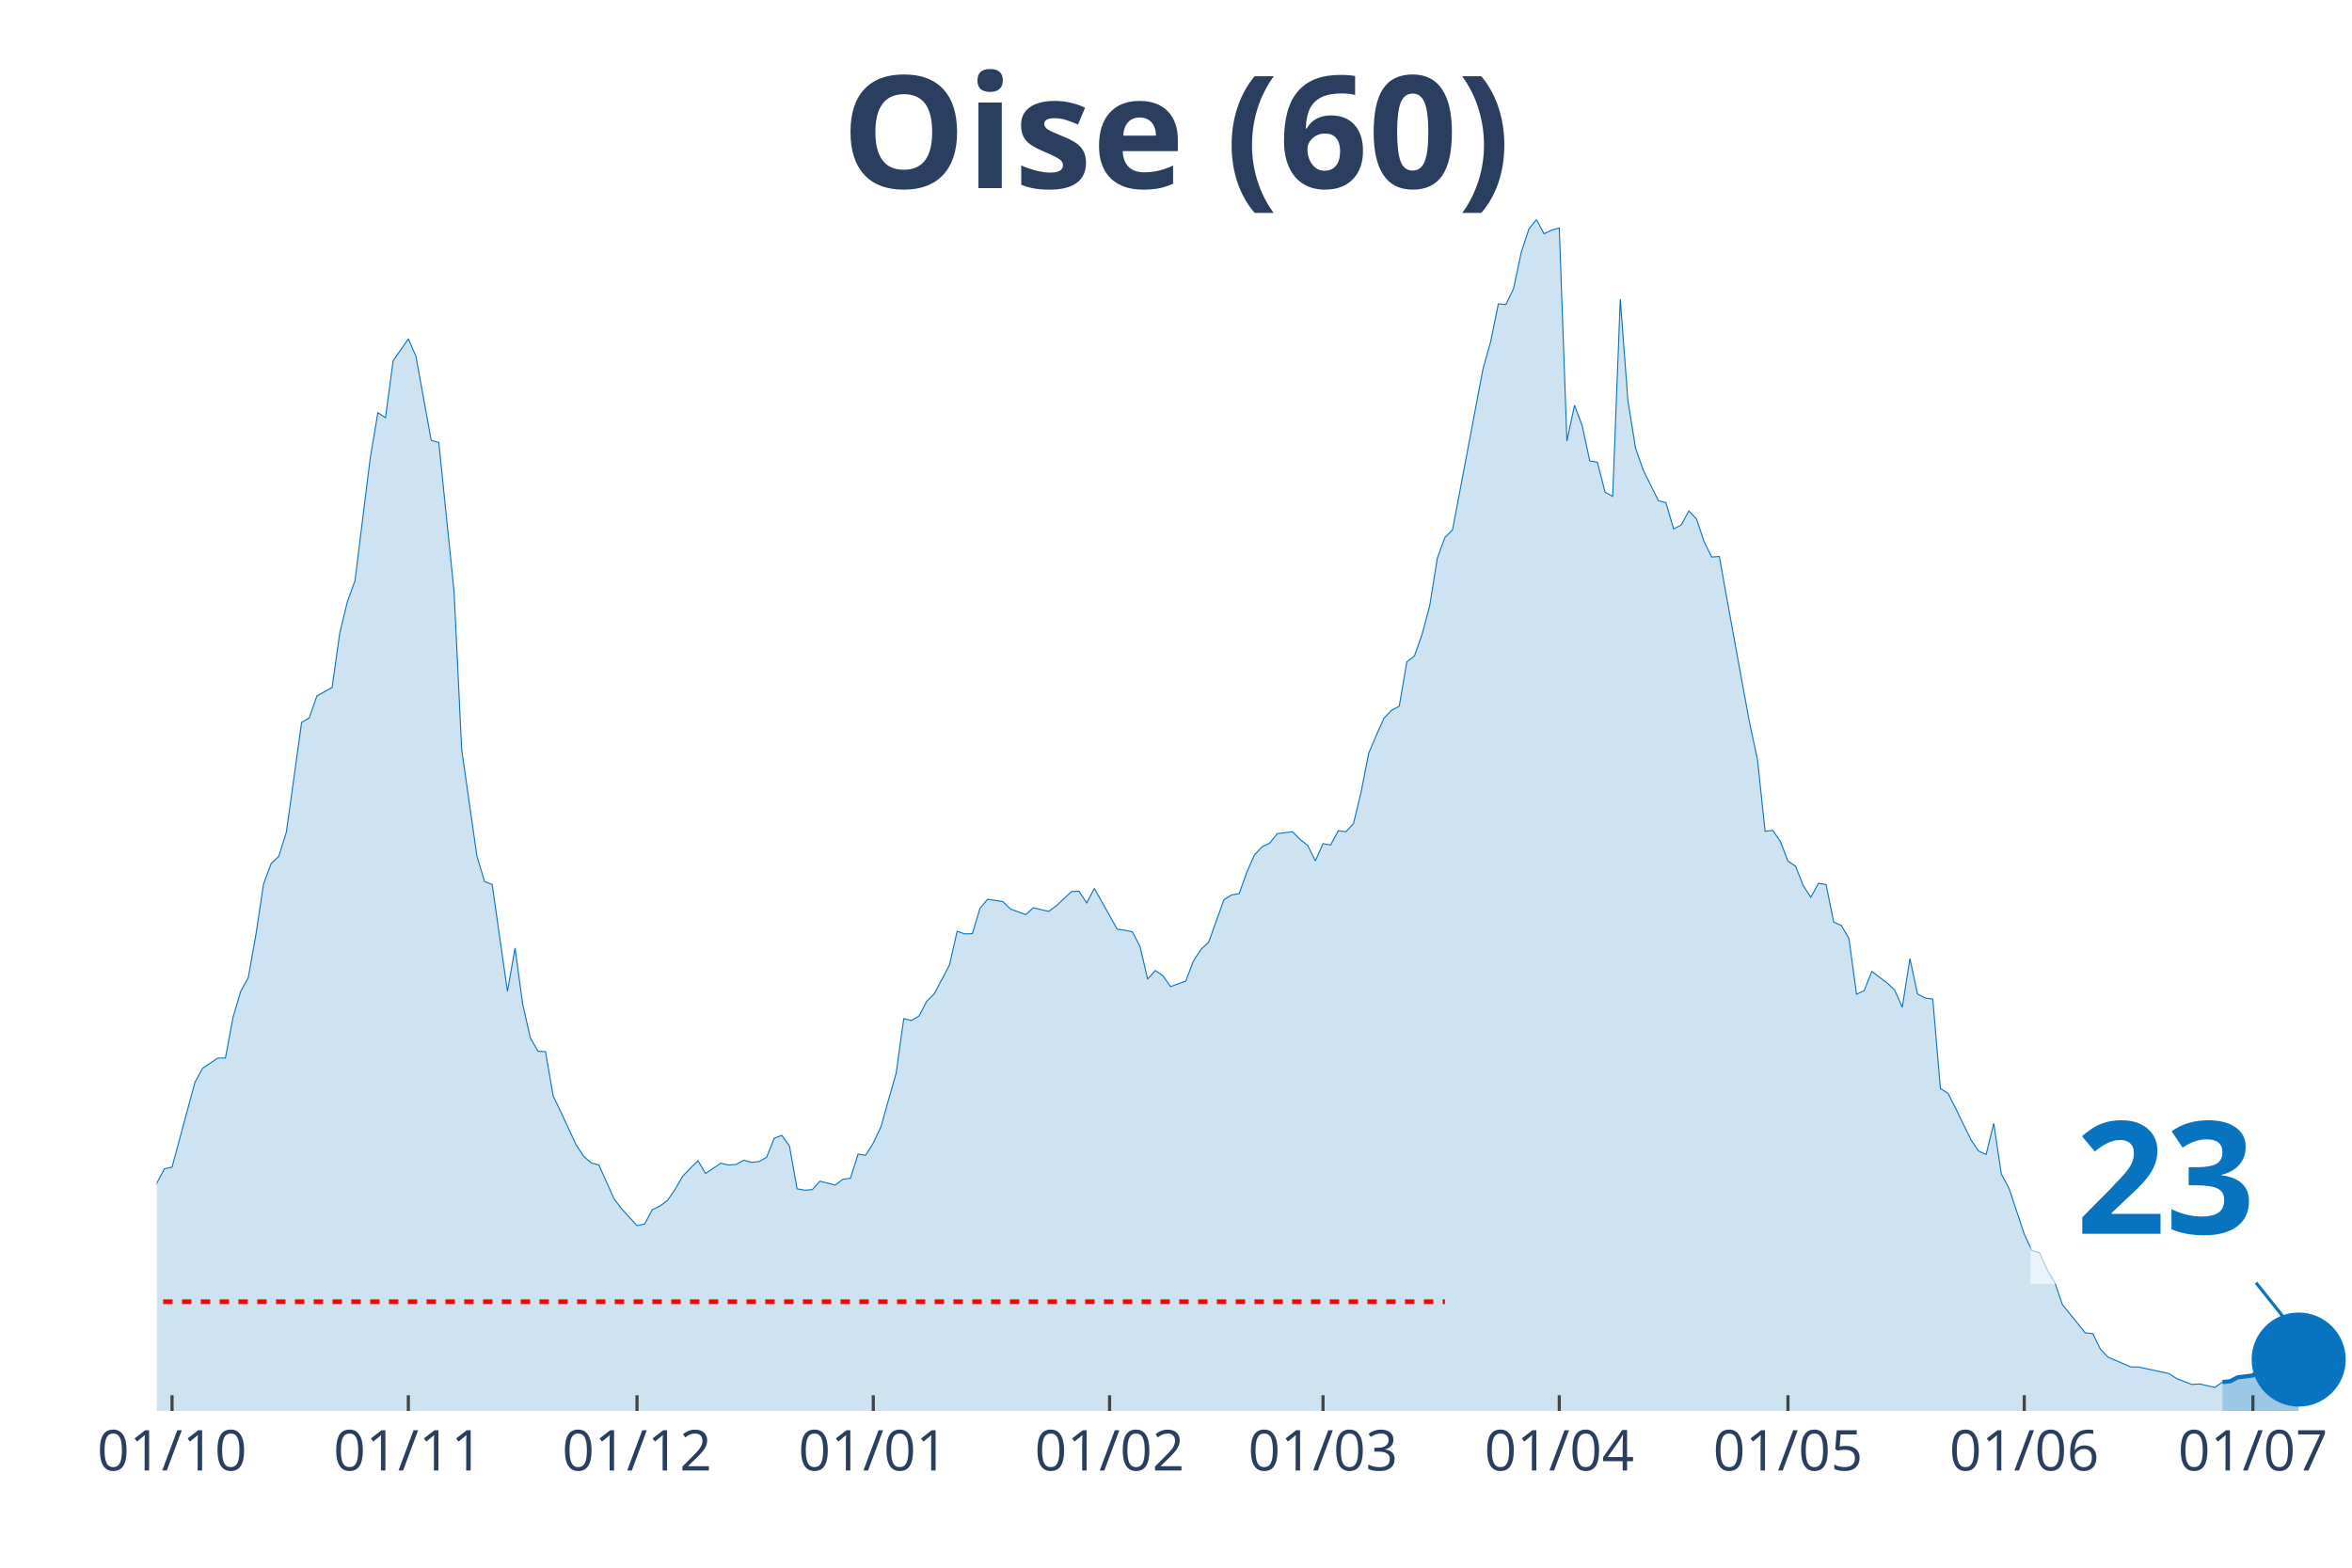
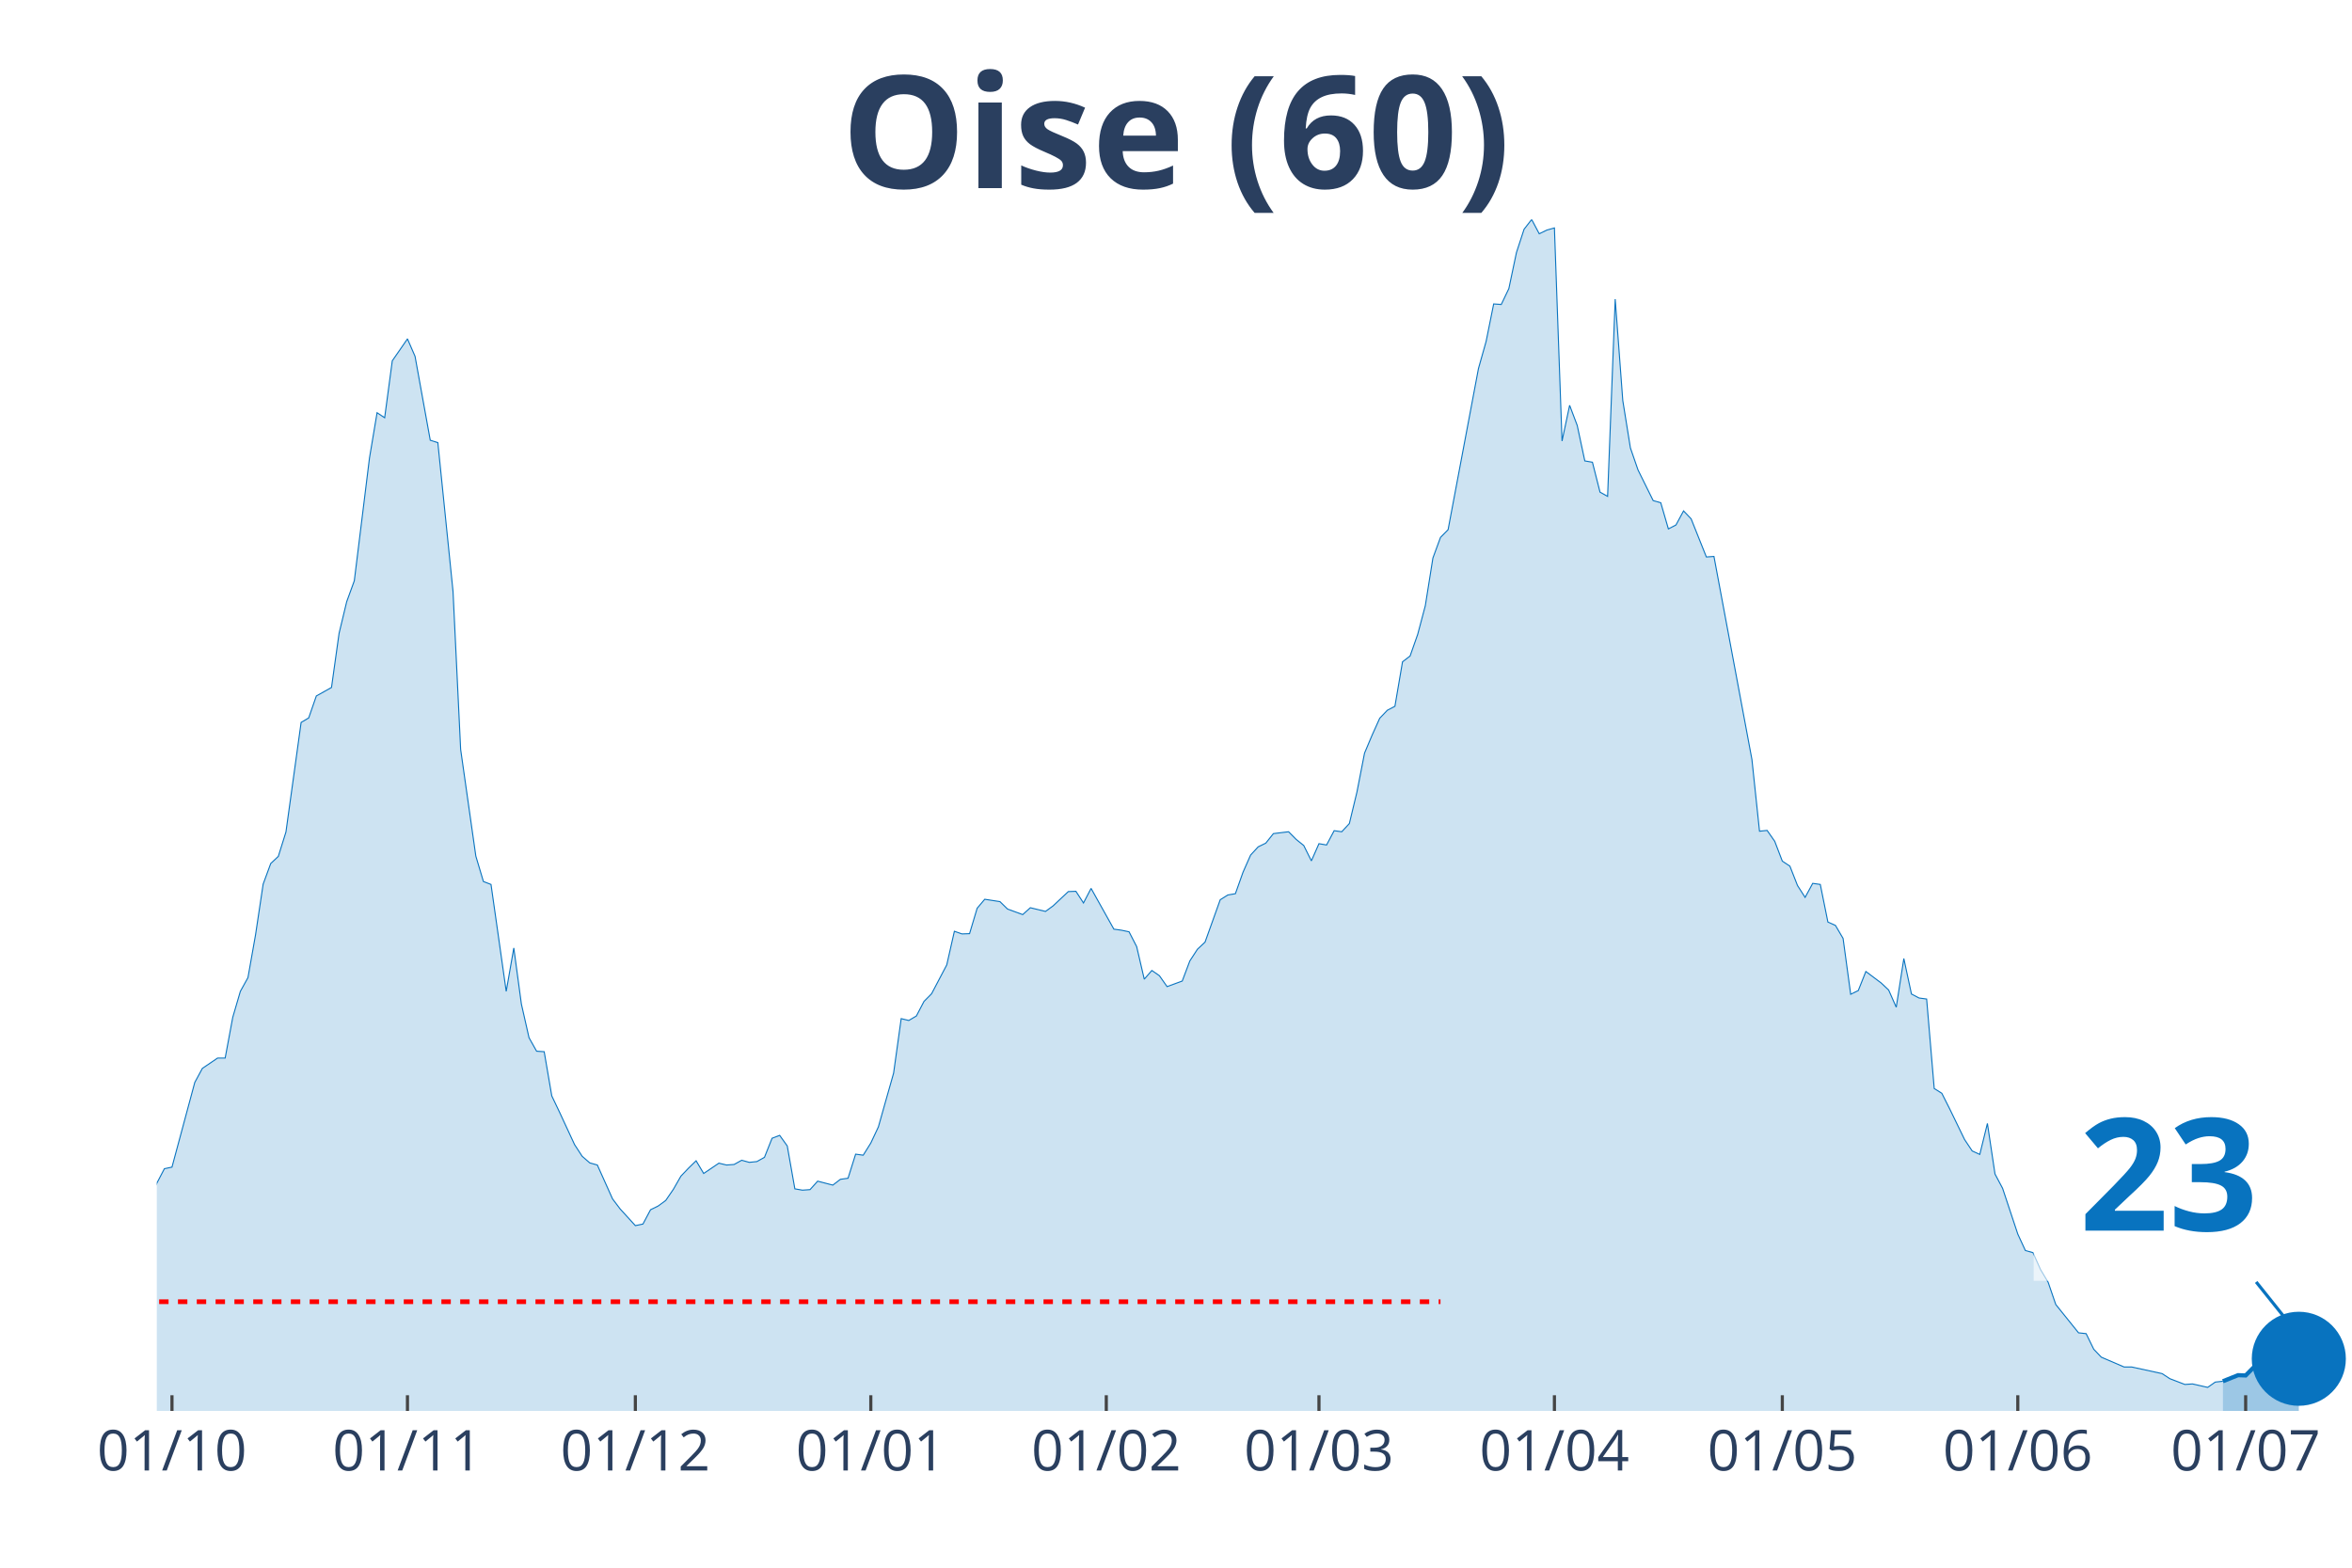
<svg xmlns="http://www.w3.org/2000/svg" class="main-svg" width="1125" height="750" style="" viewBox="0 0 750 500">
  <rect x="0" y="0" width="750" height="500" style="fill: rgb(0, 0, 0); fill-opacity: 0;" />
-   <defs id="defs-18db63">
+   <defs id="defs-8e7213">
    <g class="clips">
-       <clipPath id="clip18db63xyplot" class="plotclip">
+       <clipPath id="clip8e7213xyplot" class="plotclip">
        <rect width="700" height="380" />
      </clipPath>
-       <clipPath class="axesclip" id="clip18db63x">
+       <clipPath class="axesclip" id="clip8e7213x">
        <rect x="50" y="0" width="700" height="500" />
      </clipPath>
-       <clipPath class="axesclip" id="clip18db63y">
+       <clipPath class="axesclip" id="clip8e7213y">
        <rect x="0" y="70" width="750" height="380" />
      </clipPath>
-       <clipPath class="axesclip" id="clip18db63xy">
+       <clipPath class="axesclip" id="clip8e7213xy">
        <rect x="50" y="70" width="700" height="380" />
      </clipPath>
    </g>
    <g class="gradients" />
  </defs>
  <g class="bglayer">
    <rect class="bg" x="50" y="70" width="700" height="380" style="fill: rgb(0, 0, 0); fill-opacity: 0; stroke-width: 0;" />
  </g>
  <g class="layer-below">
    <g class="imagelayer" />
    <g class="shapelayer" />
  </g>
  <g class="cartesianlayer">
    <g class="subplot xy">
      <g class="layer-subplot">
        <g class="shapelayer" />
        <g class="imagelayer" />
      </g>
      <g class="gridlayer">
        <g class="x">
-           <path class="xgrid crisp" transform="translate(54.86,0)" d="M0,70v380" style="stroke: rgb(255, 255, 255); stroke-opacity: 1; stroke-width: 1px;" />
-           <path class="xgrid crisp" transform="translate(130.21,0)" d="M0,70v380" style="stroke: rgb(255, 255, 255); stroke-opacity: 1; stroke-width: 1px;" />
-           <path class="xgrid crisp" transform="translate(203.13,0)" d="M0,70v380" style="stroke: rgb(255, 255, 255); stroke-opacity: 1; stroke-width: 1px;" />
-           <path class="xgrid crisp" transform="translate(278.47,0)" d="M0,70v380" style="stroke: rgb(255, 255, 255); stroke-opacity: 1; stroke-width: 1px;" />
-           <path class="xgrid crisp" transform="translate(353.82,0)" d="M0,70v380" style="stroke: rgb(255, 255, 255); stroke-opacity: 1; stroke-width: 1px;" />
-           <path class="xgrid crisp" transform="translate(421.88,0)" d="M0,70v380" style="stroke: rgb(255, 255, 255); stroke-opacity: 1; stroke-width: 1px;" />
-           <path class="xgrid crisp" transform="translate(497.22,0)" d="M0,70v380" style="stroke: rgb(255, 255, 255); stroke-opacity: 1; stroke-width: 1px;" />
-           <path class="xgrid crisp" transform="translate(570.14,0)" d="M0,70v380" style="stroke: rgb(255, 255, 255); stroke-opacity: 1; stroke-width: 1px;" />
-           <path class="xgrid crisp" transform="translate(645.49,0)" d="M0,70v380" style="stroke: rgb(255, 255, 255); stroke-opacity: 1; stroke-width: 1px;" />
-           <path class="xgrid crisp" transform="translate(718.4,0)" d="M0,70v380" style="stroke: rgb(255, 255, 255); stroke-opacity: 1; stroke-width: 1px;" />
+           <path class="xgrid crisp" transform="translate(54.84,0)" d="M0,70v380" style="stroke: rgb(255, 255, 255); stroke-opacity: 1; stroke-width: 1px;" />
+           <path class="xgrid crisp" transform="translate(129.93,0)" d="M0,70v380" style="stroke: rgb(255, 255, 255); stroke-opacity: 1; stroke-width: 1px;" />
+           <path class="xgrid crisp" transform="translate(202.6,0)" d="M0,70v380" style="stroke: rgb(255, 255, 255); stroke-opacity: 1; stroke-width: 1px;" />
+           <path class="xgrid crisp" transform="translate(277.68,0)" d="M0,70v380" style="stroke: rgb(255, 255, 255); stroke-opacity: 1; stroke-width: 1px;" />
+           <path class="xgrid crisp" transform="translate(352.77,0)" d="M0,70v380" style="stroke: rgb(255, 255, 255); stroke-opacity: 1; stroke-width: 1px;" />
+           <path class="xgrid crisp" transform="translate(420.59,0)" d="M0,70v380" style="stroke: rgb(255, 255, 255); stroke-opacity: 1; stroke-width: 1px;" />
+           <path class="xgrid crisp" transform="translate(495.67,0)" d="M0,70v380" style="stroke: rgb(255, 255, 255); stroke-opacity: 1; stroke-width: 1px;" />
+           <path class="xgrid crisp" transform="translate(568.34,0)" d="M0,70v380" style="stroke: rgb(255, 255, 255); stroke-opacity: 1; stroke-width: 1px;" />
+           <path class="xgrid crisp" transform="translate(643.43,0)" d="M0,70v380" style="stroke: rgb(255, 255, 255); stroke-opacity: 1; stroke-width: 1px;" />
+           <path class="xgrid crisp" transform="translate(716.09,0)" d="M0,70v380" style="stroke: rgb(255, 255, 255); stroke-opacity: 1; stroke-width: 1px;" />
        </g>
        <g class="y" />
      </g>
      <g class="zerolinelayer" />
      <path class="xlines-below" />
      <path class="ylines-below" />
      <g class="overlines-below" />
      <g class="xaxislayer-below" />
      <g class="yaxislayer-below" />
      <g class="overaxes-below" />
-       <g class="plot" transform="translate(50, 70)" clip-path="url('#clip18db63xyplot')">
+       <g class="plot" transform="translate(50, 70)" clip-path="url('#clip8e7213xyplot')">
        <g class="scatterlayer mlayer">
-           <g class="trace scatter trace3784b3" style="stroke-miterlimit: 2;">
+           <g class="trace scatter tracecd90d4" style="stroke-miterlimit: 2;">
            <g class="fills">
              <g>
-                 <path class="js-fill" d="M658.68,380L-330.56,380L-330.56,373.08L-323.26,374.77L-320.83,375.02L-267.36,379.24L-264.93,379.16L-165.28,376.62L-162.85,376.2L-140.97,372.57L-138.54,372.32L-133.68,371.98L-131.25,372.06L-106.94,370.04L-104.51,369.28L-99.65,366.75L-97.22,366.49L-87.5,362.19L-85.07,361.43L-77.78,359.57L-75.35,356.45L-68.06,349.61L-65.62,348.26L-63.19,348.42L-60.76,344.63L-51.04,338.55L-48.61,336.01L-41.32,334.75L-38.89,332.38L-36.46,329.43L-34.03,328.33L-29.17,329.85L-26.74,325.46L-24.31,320.99L-21.87,307.31L-19.44,310.01L-17.01,310.52L-12.15,309.93L-9.72,311.11L-7.29,311.87L-4.86,323.01L-2.43,317.95L0,307.39L2.43,302.75L4.86,302.24L12.15,275.23L14.58,270.75L19.44,267.46L21.88,267.46L24.31,254.46L26.74,246.19L29.17,241.8L31.6,228.12L34.03,211.99L36.46,205.41L38.89,203.13L41.32,195.36L46.18,160.41L48.61,158.97L51.04,151.97L53.47,150.62L55.9,149.26L58.33,131.96L60.76,121.91L63.19,115.24L68.06,76.07L70.49,61.63L72.92,63.23L75.35,45.08L80.21,38.08L82.64,43.65L87.5,70.41L89.93,71.17L94.79,118.62L97.22,169.02L102.08,203.04L104.51,211.15L106.94,212.08L109.38,229.13L111.81,246.19L114.24,232.34L116.67,250.24L119.1,260.96L121.53,265.27L123.96,265.43L126.39,279.53L128.82,284.6L133.68,295.07L136.11,298.78L138.54,300.89L140.97,301.57L145.83,312.38L148.26,315.58L153.13,320.9L155.56,320.4L157.99,315.84L160.42,314.65L162.85,312.88L165.28,309.34L167.71,305.11L170.14,302.58L172.57,300.22L175,304.27L179.86,300.98L182.29,301.57L184.72,301.4L187.15,300.05L189.58,300.72L192.01,300.47L194.44,299.12L196.88,293.04L199.31,292.11L201.74,295.49L204.17,309.17L206.6,309.59L209.03,309.42L211.46,306.72L216.32,307.98L218.75,306.13L221.18,305.79L223.61,298.11L226.04,298.44L228.47,294.56L230.9,289.41L233.33,280.8L235.76,272.27L238.19,254.88L240.63,255.47L243.06,254.04L245.49,249.39L247.92,246.95L252.78,237.74L255.21,227.02L257.64,227.86L260.07,227.78L262.5,219.68L264.93,216.81L269.79,217.56L272.22,219.93L277.08,221.7L279.51,219.51L284.38,220.69L286.81,218.92L291.67,214.36L294.1,214.27L296.53,217.99L298.96,213.34L306.25,226.35L308.68,226.68L311.11,227.19L313.54,231.92L315.97,242.3L318.4,239.52L320.83,241.2L323.26,244.67L328.13,242.89L330.56,236.48L332.99,232.76L335.42,230.48L340.28,216.97L342.71,215.45L345.14,215.03L347.57,208.19L350,202.71L352.43,200.09L354.86,198.91L357.29,195.87L362.15,195.28L364.58,197.72L367.01,199.67L369.44,204.56L371.88,199.08L374.31,199.5L376.74,194.94L379.17,195.28L381.6,192.66L384.03,182.61L386.46,170.2L388.89,164.46L391.32,159.06L393.75,156.53L396.18,155.26L398.61,141.08L401.04,139.22L403.47,132.3L405.9,123.18L408.33,107.98L410.76,101.4L413.19,98.95L422.92,47.53L425.35,38.92L427.78,26.93L430.21,27.1L432.64,22.04L435.07,10.55L437.5,3.12L439.93,0L442.36,4.56L444.79,3.38L447.22,2.7L449.65,70.66L452.08,59.27L454.51,65.68L456.94,77L459.38,77.42L461.81,86.96L464.24,88.31L466.67,25.41L469.1,57.75L471.53,72.86L473.96,79.87L478.82,89.66L481.25,90.34L483.68,98.69L486.11,97.43L488.54,92.95L490.97,95.49L493.4,102.75L495.83,107.64L498.26,107.47L500.69,121.07L505.56,147.83L507.99,161L510.42,172.23L512.85,195.11L515.28,194.85L517.71,198.32L520.14,204.65L522.57,206.25L525,212.42L527.43,216.21L529.86,211.74L532.29,212.08L534.72,224.07L537.15,225.16L539.58,229.3L542.01,247.11L544.44,245.93L546.88,239.85L551.74,243.48L554.17,245.76L556.6,251.25L559.03,235.72L561.46,247.03L563.89,248.3L566.32,248.63L568.75,277.17L571.18,278.69L573.61,283.5L578.47,293.46L580.9,297.09L583.33,298.19L585.76,288.31L588.19,304.44L590.63,309L595.49,323.6L597.92,328.84L600.35,329.51L602.78,334.92L605.21,338.97L607.64,346.06L614.93,355.09L617.36,355.35L619.79,360.33L622.22,362.86L629.51,365.99L631.94,365.99L641.67,368.1L644.1,369.7L648.96,371.56L651.39,371.39L656.25,372.49L658.68,370.8" style="fill: rgb(8, 115, 191); fill-opacity: 0.2; stroke-width: 0;" />
+                 <path class="js-fill" d="M658.82,380L-329.41,380L-329.41,373.08L-322.15,374.77L-319.72,375.02L-266.44,379.24L-264.01,379.16L-167.13,376.62L-164.71,376.62L-128.37,371.98L-125.95,371.73L-109,371.05L-106.57,370.04L-89.62,363.54L-87.2,362.19L-77.51,359.57L-75.09,356.45L-67.82,349.61L-65.4,348.26L-62.98,348.42L-60.55,344.63L-50.87,338.55L-48.44,336.01L-41.18,334.75L-38.75,332.38L-36.33,329.43L-33.91,328.33L-29.07,329.85L-26.64,325.46L-24.22,320.99L-21.8,307.31L-19.38,310.01L-16.96,310.52L-12.11,309.93L-9.69,311.11L-7.27,311.87L-4.84,323.01L-2.42,317.95L0,307.39L2.42,302.75L4.84,302.24L12.11,275.23L14.53,270.75L19.38,267.46L21.8,267.46L24.22,254.46L26.64,246.19L29.07,241.8L31.49,228.12L33.91,211.99L36.33,205.41L38.75,203.13L41.18,195.36L46.02,160.41L48.44,158.97L50.87,151.97L53.29,150.62L55.71,149.26L58.13,131.96L60.55,121.91L62.98,115.24L67.82,76.07L70.24,61.63L72.66,63.23L75.09,45.08L79.93,38.08L82.35,43.65L87.2,70.41L89.62,71.17L94.46,118.62L96.89,169.02L101.73,203.04L104.15,211.15L106.57,212.08L109,229.13L111.42,246.19L113.84,232.34L116.26,250.24L118.69,260.96L121.11,265.27L123.53,265.43L125.95,279.53L128.37,284.6L133.22,295.07L135.64,298.78L138.06,300.89L140.48,301.57L145.33,312.38L147.75,315.58L152.6,320.9L155.02,320.4L157.44,315.84L159.86,314.65L162.28,312.88L164.71,309.34L167.13,305.11L169.55,302.58L171.97,300.22L174.39,304.27L179.24,300.98L181.66,301.57L184.08,301.4L186.51,300.05L188.93,300.72L191.35,300.47L193.77,299.12L196.19,293.04L198.62,292.11L201.04,295.49L203.46,309.17L205.88,309.59L208.3,309.42L210.73,306.72L215.57,307.98L217.99,306.13L220.42,305.79L222.84,298.11L225.26,298.44L227.68,294.56L230.1,289.41L232.53,280.8L234.95,272.27L237.37,254.88L239.79,255.47L242.21,254.04L244.64,249.39L247.06,246.95L251.9,237.74L254.33,227.02L256.75,227.86L259.17,227.78L261.59,219.68L264.01,216.81L268.86,217.56L271.28,219.93L276.12,221.7L278.55,219.51L283.39,220.69L285.81,218.92L290.66,214.36L293.08,214.27L295.5,217.99L297.92,213.34L305.19,226.35L307.61,226.68L310.03,227.19L312.46,231.92L314.88,242.3L317.3,239.52L319.72,241.2L322.15,244.67L326.99,242.89L329.41,236.48L331.83,232.76L334.26,230.48L339.1,216.97L341.52,215.45L343.94,215.03L346.37,208.19L348.79,202.71L351.21,200.09L353.63,198.91L356.06,195.87L360.9,195.28L363.32,197.72L365.74,199.67L368.17,204.56L370.59,199.08L373.01,199.5L375.43,194.94L377.85,195.28L380.28,192.66L382.7,182.61L385.12,170.2L387.54,164.46L389.97,159.06L392.39,156.53L394.81,155.26L397.23,141.08L399.65,139.22L402.08,132.3L404.5,123.18L406.92,107.98L409.34,101.4L411.76,98.95L421.45,47.53L423.88,38.92L426.3,26.93L428.72,27.1L431.14,22.04L433.56,10.55L435.99,3.12L438.41,0L440.83,4.56L443.25,3.38L445.67,2.7L448.1,70.66L450.52,59.27L452.94,65.68L455.36,77L457.79,77.42L460.21,86.96L462.63,88.31L465.05,25.41L467.47,57.75L469.9,72.86L472.32,79.87L477.16,89.66L479.58,90.34L482.01,98.69L484.43,97.43L486.85,92.95L489.27,95.49L494.12,107.64L496.54,107.47L508.65,172.23L511.07,195.11L513.49,194.85L515.92,198.32L518.34,204.65L520.76,206.25L523.18,212.42L525.61,216.21L528.03,211.74L530.45,212.08L532.87,224.07L535.29,225.16L537.72,229.3L540.14,247.11L542.56,245.93L544.98,239.85L549.83,243.48L552.25,245.76L554.67,251.25L557.09,235.72L559.52,247.03L561.94,248.3L564.36,248.63L566.78,277.17L569.2,278.69L571.63,283.5L576.47,293.46L578.89,297.09L581.31,298.19L583.74,288.31L586.16,304.44L588.58,309L593.43,323.6L595.85,328.84L598.27,329.51L600.69,334.92L603.11,338.97L605.54,346.06L612.8,355.09L615.22,355.35L617.65,360.33L620.07,362.86L627.34,365.99L629.76,365.99L639.45,368.1L641.87,369.7L646.71,371.56L649.13,371.39L653.98,372.49L656.4,370.8L658.82,370.54" style="fill: rgb(8, 115, 191); fill-opacity: 0.2; stroke-width: 0;" />
              </g>
            </g>
            <g class="errorbars" />
            <g class="lines">
-               <path class="js-line" d="M-330.56,373.08L-323.26,374.77L-320.83,375.02L-267.36,379.24L-264.93,379.16L-165.28,376.62L-162.85,376.2L-140.97,372.57L-138.54,372.32L-133.68,371.98L-131.25,372.06L-106.94,370.04L-104.51,369.28L-99.65,366.75L-97.22,366.49L-87.5,362.19L-85.07,361.43L-77.78,359.57L-75.35,356.45L-68.06,349.61L-65.62,348.26L-63.19,348.42L-60.76,344.63L-51.04,338.55L-48.61,336.01L-41.32,334.75L-38.89,332.38L-36.46,329.43L-34.03,328.33L-29.17,329.85L-26.74,325.46L-24.31,320.99L-21.87,307.31L-19.44,310.01L-17.01,310.52L-12.15,309.93L-9.72,311.11L-7.29,311.87L-4.86,323.01L-2.43,317.95L0,307.39L2.43,302.75L4.86,302.24L12.15,275.23L14.58,270.75L19.44,267.46L21.88,267.46L24.31,254.46L26.74,246.19L29.17,241.8L31.6,228.12L34.03,211.99L36.46,205.41L38.89,203.13L41.32,195.36L46.18,160.41L48.61,158.97L51.04,151.97L53.47,150.62L55.9,149.26L58.33,131.96L60.76,121.91L63.19,115.24L68.06,76.07L70.49,61.63L72.92,63.23L75.35,45.08L80.21,38.08L82.64,43.65L87.5,70.41L89.93,71.17L94.79,118.62L97.22,169.02L102.08,203.04L104.51,211.15L106.94,212.08L109.38,229.13L111.81,246.19L114.24,232.34L116.67,250.24L119.1,260.96L121.53,265.27L123.96,265.43L126.39,279.53L128.82,284.6L133.68,295.07L136.11,298.78L138.54,300.89L140.97,301.57L145.83,312.38L148.26,315.58L153.13,320.9L155.56,320.4L157.99,315.84L160.42,314.65L162.85,312.88L165.28,309.34L167.71,305.11L170.14,302.58L172.57,300.22L175,304.27L179.86,300.98L182.29,301.57L184.72,301.4L187.15,300.05L189.58,300.72L192.01,300.47L194.44,299.12L196.88,293.04L199.31,292.11L201.74,295.49L204.17,309.17L206.6,309.59L209.03,309.42L211.46,306.72L216.32,307.98L218.75,306.13L221.18,305.79L223.61,298.11L226.04,298.44L228.47,294.56L230.9,289.41L233.33,280.8L235.76,272.27L238.19,254.88L240.63,255.47L243.06,254.04L245.49,249.39L247.92,246.95L252.78,237.74L255.21,227.02L257.64,227.86L260.07,227.78L262.5,219.68L264.93,216.81L269.79,217.56L272.22,219.93L277.08,221.7L279.51,219.51L284.38,220.69L286.81,218.92L291.67,214.36L294.1,214.27L296.53,217.99L298.96,213.34L306.25,226.35L308.68,226.68L311.11,227.19L313.54,231.92L315.97,242.3L318.4,239.52L320.83,241.2L323.26,244.67L328.13,242.89L330.56,236.48L332.99,232.76L335.42,230.48L340.28,216.97L342.71,215.45L345.14,215.03L347.57,208.19L350,202.71L352.43,200.09L354.86,198.91L357.29,195.87L362.15,195.28L364.58,197.72L367.01,199.67L369.44,204.56L371.88,199.08L374.31,199.5L376.74,194.94L379.17,195.28L381.6,192.66L384.03,182.61L386.46,170.2L388.89,164.46L391.32,159.06L393.75,156.53L396.18,155.26L398.61,141.08L401.04,139.22L403.47,132.3L405.9,123.18L408.33,107.98L410.76,101.4L413.19,98.95L422.92,47.53L425.35,38.92L427.78,26.93L430.21,27.1L432.64,22.04L435.07,10.55L437.5,3.12L439.93,0L442.36,4.56L444.79,3.38L447.22,2.7L449.65,70.66L452.08,59.27L454.51,65.68L456.94,77L459.38,77.42L461.81,86.96L464.24,88.31L466.67,25.41L469.1,57.75L471.53,72.86L473.96,79.87L478.82,89.66L481.25,90.34L483.68,98.69L486.11,97.43L488.54,92.95L490.97,95.49L493.4,102.75L495.83,107.64L498.26,107.47L500.69,121.07L505.56,147.83L507.99,161L510.42,172.23L512.85,195.11L515.28,194.85L517.71,198.32L520.14,204.65L522.57,206.25L525,212.42L527.43,216.21L529.86,211.74L532.29,212.08L534.72,224.07L537.15,225.16L539.58,229.3L542.01,247.11L544.44,245.93L546.88,239.85L551.74,243.48L554.17,245.76L556.6,251.25L559.03,235.72L561.46,247.03L563.89,248.3L566.32,248.63L568.75,277.17L571.18,278.69L573.61,283.5L578.47,293.46L580.9,297.09L583.33,298.19L585.76,288.31L588.19,304.44L590.63,309L595.49,323.6L597.92,328.84L600.35,329.51L602.78,334.92L605.21,338.97L607.64,346.06L614.93,355.09L617.36,355.35L619.79,360.33L622.22,362.86L629.51,365.99L631.94,365.99L641.67,368.1L644.1,369.7L648.96,371.56L651.39,371.39L656.25,372.49L658.68,370.8" style="vector-effect: non-scaling-stroke; fill: none; stroke: rgb(8, 115, 191); stroke-opacity: 1; stroke-width: 0.5px; opacity: 1;" />
+               <path class="js-line" d="M-329.41,373.08L-322.15,374.77L-319.72,375.02L-266.44,379.24L-264.01,379.16L-167.13,376.62L-164.71,376.62L-128.37,371.98L-125.95,371.73L-109,371.05L-106.57,370.04L-89.62,363.54L-87.2,362.19L-77.51,359.57L-75.09,356.45L-67.82,349.61L-65.4,348.26L-62.98,348.42L-60.55,344.63L-50.87,338.55L-48.44,336.01L-41.18,334.75L-38.75,332.38L-36.33,329.43L-33.91,328.33L-29.07,329.85L-26.64,325.46L-24.22,320.99L-21.8,307.31L-19.38,310.01L-16.96,310.52L-12.11,309.93L-9.69,311.11L-7.27,311.87L-4.84,323.01L-2.42,317.95L0,307.39L2.42,302.75L4.84,302.24L12.11,275.23L14.53,270.75L19.38,267.46L21.8,267.46L24.22,254.46L26.64,246.19L29.07,241.8L31.49,228.12L33.91,211.99L36.33,205.41L38.75,203.13L41.18,195.36L46.02,160.41L48.44,158.97L50.87,151.97L53.29,150.62L55.71,149.26L58.13,131.96L60.55,121.91L62.98,115.24L67.82,76.07L70.24,61.63L72.66,63.23L75.09,45.08L79.93,38.08L82.35,43.65L87.2,70.41L89.62,71.17L94.46,118.62L96.89,169.02L101.73,203.04L104.15,211.15L106.57,212.08L109,229.13L111.42,246.19L113.84,232.34L116.26,250.24L118.69,260.96L121.11,265.27L123.53,265.43L125.95,279.53L128.37,284.6L133.22,295.07L135.64,298.78L138.06,300.89L140.48,301.57L145.33,312.38L147.75,315.58L152.6,320.9L155.02,320.4L157.44,315.84L159.86,314.65L162.28,312.88L164.71,309.34L167.13,305.11L169.55,302.58L171.97,300.22L174.39,304.27L179.24,300.98L181.66,301.57L184.08,301.4L186.51,300.05L188.93,300.72L191.35,300.47L193.77,299.12L196.19,293.04L198.62,292.11L201.04,295.49L203.46,309.17L205.88,309.59L208.3,309.42L210.73,306.72L215.57,307.98L217.99,306.13L220.42,305.79L222.84,298.11L225.26,298.44L227.68,294.56L230.1,289.41L232.53,280.8L234.95,272.27L237.37,254.88L239.79,255.47L242.21,254.04L244.64,249.39L247.06,246.95L251.9,237.74L254.33,227.02L256.75,227.86L259.17,227.78L261.59,219.68L264.01,216.81L268.86,217.56L271.28,219.93L276.12,221.7L278.55,219.51L283.39,220.69L285.81,218.92L290.66,214.36L293.08,214.27L295.5,217.99L297.92,213.34L305.19,226.35L307.61,226.68L310.03,227.19L312.46,231.92L314.88,242.3L317.3,239.52L319.72,241.2L322.15,244.67L326.99,242.89L329.41,236.48L331.83,232.76L334.26,230.48L339.1,216.97L341.52,215.45L343.94,215.03L346.37,208.19L348.79,202.71L351.21,200.09L353.63,198.91L356.06,195.87L360.9,195.28L363.32,197.72L365.74,199.67L368.17,204.56L370.59,199.08L373.01,199.5L375.43,194.94L377.85,195.28L380.28,192.66L382.7,182.61L385.12,170.2L387.54,164.46L389.97,159.06L392.39,156.53L394.81,155.26L397.23,141.08L399.65,139.22L402.08,132.3L404.5,123.18L406.92,107.98L409.34,101.4L411.76,98.95L421.45,47.53L423.88,38.92L426.3,26.93L428.72,27.1L431.14,22.04L433.56,10.55L435.99,3.12L438.41,0L440.83,4.56L443.25,3.38L445.67,2.7L448.1,70.66L450.52,59.27L452.94,65.68L455.36,77L457.79,77.42L460.21,86.96L462.63,88.31L465.05,25.41L467.47,57.75L469.9,72.86L472.32,79.87L477.16,89.66L479.58,90.34L482.01,98.69L484.43,97.43L486.85,92.95L489.27,95.49L494.12,107.64L496.54,107.47L508.65,172.23L511.07,195.11L513.49,194.85L515.92,198.32L518.34,204.65L520.76,206.25L523.18,212.42L525.61,216.21L528.03,211.74L530.45,212.08L532.87,224.07L535.29,225.16L537.72,229.3L540.14,247.11L542.56,245.93L544.98,239.85L549.83,243.48L552.25,245.76L554.67,251.25L557.09,235.72L559.52,247.03L561.94,248.3L564.36,248.63L566.78,277.17L569.2,278.69L571.63,283.5L576.47,293.46L578.89,297.09L581.31,298.19L583.74,288.31L586.16,304.44L588.58,309L593.43,323.6L595.85,328.84L598.27,329.51L600.69,334.92L603.11,338.97L605.54,346.06L612.8,355.09L615.22,355.35L617.65,360.33L620.07,362.86L627.34,365.99L629.76,365.99L639.45,368.1L641.87,369.7L646.71,371.56L649.13,371.39L653.98,372.49L656.4,370.8L658.82,370.54" style="vector-effect: non-scaling-stroke; fill: none; stroke: rgb(8, 115, 191); stroke-opacity: 1; stroke-width: 0.5px; opacity: 1;" />
            </g>
            <g class="points" />
            <g class="text" />
          </g>
-           <g class="trace scatter trace47da6e" style="stroke-miterlimit: 2;">
+           <g class="trace scatter tracebde716" style="stroke-miterlimit: 2;">
            <g class="fills">
              <g>
-                 <path class="js-fill" d="M682.99,380L658.68,380L658.68,370.8L661.11,370.54L663.54,369.28L668.4,368.69L670.83,366.24L673.26,365.31L675.69,365.65L680.56,363.96L682.99,363.62" style="fill: rgb(8, 115, 191); fill-opacity: 0.4; stroke-width: 0;" />
+                 <path class="js-fill" d="M683.04,380L658.82,380L658.82,370.54L663.67,368.6L666.09,368.69L668.51,366.24L670.93,365.31L673.36,365.65L675.78,364.47L683.04,363.37" style="fill: rgb(8, 115, 191); fill-opacity: 0.4; stroke-width: 0;" />
              </g>
            </g>
            <g class="errorbars" />
            <g class="lines">
-               <path class="js-line" d="M658.68,370.8L661.11,370.54L663.54,369.28L668.4,368.69L670.83,366.24L673.26,365.31L675.69,365.65L680.56,363.96L682.99,363.62" style="vector-effect: non-scaling-stroke; fill: none; stroke: rgb(8, 115, 191); stroke-opacity: 1; stroke-width: 2px; opacity: 1;" />
+               <path class="js-line" d="M658.82,370.54L663.67,368.6L666.09,368.69L668.51,366.24L670.93,365.31L673.36,365.65L675.78,364.47L683.04,363.37" style="vector-effect: non-scaling-stroke; fill: none; stroke: rgb(8, 115, 191); stroke-opacity: 1; stroke-width: 2px; opacity: 1;" />
            </g>
            <g class="points" />
            <g class="text" />
          </g>
-           <g class="trace scatter tracea321cb" style="stroke-miterlimit: 2; opacity: 1;">
+           <g class="trace scatter trace6440c4" style="stroke-miterlimit: 2; opacity: 1;">
            <g class="fills" />
            <g class="errorbars" />
            <g class="lines" />
            <g class="points">
-               <path class="point" transform="translate(682.99,363.62)" d="M15,0A15,15 0 1,1 0,-15A15,15 0 0,1 15,0Z" style="opacity: 1; stroke-width: 0px; fill: rgb(8, 115, 191); fill-opacity: 1;" />
+               <path class="point" transform="translate(683.04,363.37)" d="M15,0A15,15 0 1,1 0,-15A15,15 0 0,1 15,0Z" style="opacity: 1; stroke-width: 0px; fill: rgb(8, 115, 191); fill-opacity: 1;" />
            </g>
            <g class="text" />
          </g>
        </g>
      </g>
      <g class="overplot" />
      <path class="xlines-above crisp" style="fill: none; stroke-width: 1px; stroke: rgb(0, 0, 0); stroke-opacity: 0;" d="" />
      <path class="ylines-above crisp" style="fill: none;" d="M0,0" />
      <g class="overlines-above" />
      <g class="xaxislayer-above">
-         <path class="xtick ticks crisp" d="M0,450v-5" transform="translate(54.86,0)" style="stroke: rgb(68, 68, 68); stroke-opacity: 1; stroke-width: 1px;" />
-         <path class="xtick ticks crisp" d="M0,450v-5" transform="translate(130.21,0)" style="stroke: rgb(68, 68, 68); stroke-opacity: 1; stroke-width: 1px;" />
-         <path class="xtick ticks crisp" d="M0,450v-5" transform="translate(203.13,0)" style="stroke: rgb(68, 68, 68); stroke-opacity: 1; stroke-width: 1px;" />
-         <path class="xtick ticks crisp" d="M0,450v-5" transform="translate(278.47,0)" style="stroke: rgb(68, 68, 68); stroke-opacity: 1; stroke-width: 1px;" />
-         <path class="xtick ticks crisp" d="M0,450v-5" transform="translate(353.82,0)" style="stroke: rgb(68, 68, 68); stroke-opacity: 1; stroke-width: 1px;" />
-         <path class="xtick ticks crisp" d="M0,450v-5" transform="translate(421.88,0)" style="stroke: rgb(68, 68, 68); stroke-opacity: 1; stroke-width: 1px;" />
-         <path class="xtick ticks crisp" d="M0,450v-5" transform="translate(497.22,0)" style="stroke: rgb(68, 68, 68); stroke-opacity: 1; stroke-width: 1px;" />
-         <path class="xtick ticks crisp" d="M0,450v-5" transform="translate(570.14,0)" style="stroke: rgb(68, 68, 68); stroke-opacity: 1; stroke-width: 1px;" />
-         <path class="xtick ticks crisp" d="M0,450v-5" transform="translate(645.49,0)" style="stroke: rgb(68, 68, 68); stroke-opacity: 1; stroke-width: 1px;" />
-         <path class="xtick ticks crisp" d="M0,450v-5" transform="translate(718.4,0)" style="stroke: rgb(68, 68, 68); stroke-opacity: 1; stroke-width: 1px;" />
+         <path class="xtick ticks crisp" d="M0,450v-5" transform="translate(54.84,0)" style="stroke: rgb(68, 68, 68); stroke-opacity: 1; stroke-width: 1px;" />
+         <path class="xtick ticks crisp" d="M0,450v-5" transform="translate(129.93,0)" style="stroke: rgb(68, 68, 68); stroke-opacity: 1; stroke-width: 1px;" />
+         <path class="xtick ticks crisp" d="M0,450v-5" transform="translate(202.6,0)" style="stroke: rgb(68, 68, 68); stroke-opacity: 1; stroke-width: 1px;" />
+         <path class="xtick ticks crisp" d="M0,450v-5" transform="translate(277.68,0)" style="stroke: rgb(68, 68, 68); stroke-opacity: 1; stroke-width: 1px;" />
+         <path class="xtick ticks crisp" d="M0,450v-5" transform="translate(352.77,0)" style="stroke: rgb(68, 68, 68); stroke-opacity: 1; stroke-width: 1px;" />
+         <path class="xtick ticks crisp" d="M0,450v-5" transform="translate(420.59,0)" style="stroke: rgb(68, 68, 68); stroke-opacity: 1; stroke-width: 1px;" />
+         <path class="xtick ticks crisp" d="M0,450v-5" transform="translate(495.67,0)" style="stroke: rgb(68, 68, 68); stroke-opacity: 1; stroke-width: 1px;" />
+         <path class="xtick ticks crisp" d="M0,450v-5" transform="translate(568.34,0)" style="stroke: rgb(68, 68, 68); stroke-opacity: 1; stroke-width: 1px;" />
+         <path class="xtick ticks crisp" d="M0,450v-5" transform="translate(643.43,0)" style="stroke: rgb(68, 68, 68); stroke-opacity: 1; stroke-width: 1px;" />
+         <path class="xtick ticks crisp" d="M0,450v-5" transform="translate(716.09,0)" style="stroke: rgb(68, 68, 68); stroke-opacity: 1; stroke-width: 1px;" />
        <g class="xtick">
-           <text text-anchor="middle" x="0" y="469" transform="translate(54.86,0)" style="font-family: 'Open Sans', verdana, arial, sans-serif; font-size: 18px; fill: rgb(42, 63, 95); fill-opacity: 1; white-space: pre;">01/10</text>
+           <text text-anchor="middle" x="0" y="469" transform="translate(54.84,0)" style="font-family: 'Open Sans', verdana, arial, sans-serif; font-size: 18px; fill: rgb(42, 63, 95); fill-opacity: 1; white-space: pre;">01/10</text>
        </g>
        <g class="xtick">
-           <text text-anchor="middle" x="0" y="469" transform="translate(130.21,0)" style="font-family: 'Open Sans', verdana, arial, sans-serif; font-size: 18px; fill: rgb(42, 63, 95); fill-opacity: 1; white-space: pre;">01/11</text>
+           <text text-anchor="middle" x="0" y="469" transform="translate(129.93,0)" style="font-family: 'Open Sans', verdana, arial, sans-serif; font-size: 18px; fill: rgb(42, 63, 95); fill-opacity: 1; white-space: pre;">01/11</text>
        </g>
        <g class="xtick">
-           <text text-anchor="middle" x="0" y="469" transform="translate(203.13,0)" style="font-family: 'Open Sans', verdana, arial, sans-serif; font-size: 18px; fill: rgb(42, 63, 95); fill-opacity: 1; white-space: pre;">01/12</text>
+           <text text-anchor="middle" x="0" y="469" transform="translate(202.6,0)" style="font-family: 'Open Sans', verdana, arial, sans-serif; font-size: 18px; fill: rgb(42, 63, 95); fill-opacity: 1; white-space: pre;">01/12</text>
        </g>
        <g class="xtick">
-           <text text-anchor="middle" x="0" y="469" transform="translate(278.47,0)" style="font-family: 'Open Sans', verdana, arial, sans-serif; font-size: 18px; fill: rgb(42, 63, 95); fill-opacity: 1; white-space: pre;">01/01</text>
+           <text text-anchor="middle" x="0" y="469" transform="translate(277.68,0)" style="font-family: 'Open Sans', verdana, arial, sans-serif; font-size: 18px; fill: rgb(42, 63, 95); fill-opacity: 1; white-space: pre;">01/01</text>
        </g>
        <g class="xtick">
-           <text text-anchor="middle" x="0" y="469" transform="translate(353.82,0)" style="font-family: 'Open Sans', verdana, arial, sans-serif; font-size: 18px; fill: rgb(42, 63, 95); fill-opacity: 1; white-space: pre;">01/02</text>
+           <text text-anchor="middle" x="0" y="469" transform="translate(352.77,0)" style="font-family: 'Open Sans', verdana, arial, sans-serif; font-size: 18px; fill: rgb(42, 63, 95); fill-opacity: 1; white-space: pre;">01/02</text>
        </g>
        <g class="xtick">
-           <text text-anchor="middle" x="0" y="469" transform="translate(421.88,0)" style="font-family: 'Open Sans', verdana, arial, sans-serif; font-size: 18px; fill: rgb(42, 63, 95); fill-opacity: 1; white-space: pre;">01/03</text>
+           <text text-anchor="middle" x="0" y="469" transform="translate(420.59,0)" style="font-family: 'Open Sans', verdana, arial, sans-serif; font-size: 18px; fill: rgb(42, 63, 95); fill-opacity: 1; white-space: pre;">01/03</text>
        </g>
        <g class="xtick">
-           <text text-anchor="middle" x="0" y="469" transform="translate(497.22,0)" style="font-family: 'Open Sans', verdana, arial, sans-serif; font-size: 18px; fill: rgb(42, 63, 95); fill-opacity: 1; white-space: pre;">01/04</text>
+           <text text-anchor="middle" x="0" y="469" transform="translate(495.67,0)" style="font-family: 'Open Sans', verdana, arial, sans-serif; font-size: 18px; fill: rgb(42, 63, 95); fill-opacity: 1; white-space: pre;">01/04</text>
        </g>
        <g class="xtick">
-           <text text-anchor="middle" x="0" y="469" transform="translate(570.14,0)" style="font-family: 'Open Sans', verdana, arial, sans-serif; font-size: 18px; fill: rgb(42, 63, 95); fill-opacity: 1; white-space: pre;">01/05</text>
+           <text text-anchor="middle" x="0" y="469" transform="translate(568.34,0)" style="font-family: 'Open Sans', verdana, arial, sans-serif; font-size: 18px; fill: rgb(42, 63, 95); fill-opacity: 1; white-space: pre;">01/05</text>
        </g>
        <g class="xtick">
-           <text text-anchor="middle" x="0" y="469" transform="translate(645.49,0)" style="font-family: 'Open Sans', verdana, arial, sans-serif; font-size: 18px; fill: rgb(42, 63, 95); fill-opacity: 1; white-space: pre;">01/06</text>
+           <text text-anchor="middle" x="0" y="469" transform="translate(643.43,0)" style="font-family: 'Open Sans', verdana, arial, sans-serif; font-size: 18px; fill: rgb(42, 63, 95); fill-opacity: 1; white-space: pre;">01/06</text>
        </g>
        <g class="xtick">
-           <text text-anchor="middle" x="0" y="469" transform="translate(718.4,0)" style="font-family: 'Open Sans', verdana, arial, sans-serif; font-size: 18px; fill: rgb(42, 63, 95); fill-opacity: 1; white-space: pre;">01/07</text>
+           <text text-anchor="middle" x="0" y="469" transform="translate(716.09,0)" style="font-family: 'Open Sans', verdana, arial, sans-serif; font-size: 18px; fill: rgb(42, 63, 95); fill-opacity: 1; white-space: pre;">01/07</text>
        </g>
      </g>
      <g class="yaxislayer-above" />
      <g class="overaxes-above" />
    </g>
  </g>
  <g class="polarlayer" />
  <g class="ternarylayer" />
  <g class="geolayer" />
  <g class="funnelarealayer" />
  <g class="pielayer" />
  <g class="treemaplayer" />
  <g class="sunburstlayer" />
  <g class="glimages" />
-   <defs id="topdefs-18db63">
+   <defs id="topdefs-8e7213">
    <g class="clips" />
  </defs>
  <g class="layer-above">
    <g class="imagelayer" />
    <g class="shapelayer">
-       <path data-index="0" fill-rule="evenodd" d="M-1315.97,415.17L460.76,415.17" clip-path="url('#clip18db63xy')" style="opacity: 1; stroke: rgb(255, 0, 0); stroke-opacity: 1; fill: rgb(0, 0, 0); fill-opacity: 0; stroke-dasharray: 3px, 3px; stroke-width: 1.5px;" />
+       <path data-index="0" fill-rule="evenodd" d="M-1311.25,415.17L459.34,415.17" clip-path="url('#clip8e7213xy')" style="opacity: 1; stroke: rgb(255, 0, 0); stroke-opacity: 1; fill: rgb(0, 0, 0); fill-opacity: 0; stroke-dasharray: 3px, 3px; stroke-width: 1.5px;" />
    </g>
  </g>
  <g class="infolayer">
    <g class="g-gtitle">
      <text class="gtitle" x="375" y="25" text-anchor="middle" dy="0.7em" style="font-family: 'Open Sans', verdana, arial, sans-serif; font-size: 50px; fill: rgb(42, 63, 95); opacity: 1; font-weight: normal; white-space: pre;">
        <tspan style="font-weight:bold">Oise (60)</tspan>
      </text>
    </g>
    <g class="g-xtitle" />
    <g class="annotation" data-index="0" style="opacity: 1;">
-       <g class="annotation-text-g" transform="rotate(0,690.99,373.62)">
-         <g class="cursor-pointer" transform="translate(647, 338)">
+       <g class="annotation-text-g" transform="rotate(0,691.04,373.37)">
+         <g class="cursor-pointer" transform="translate(648, 337)">
          <rect class="bg" x="0.5" y="0.5" width="86" height="71" style="stroke-width: 1px; stroke: rgb(0, 0, 0); stroke-opacity: 0; fill: rgb(255, 255, 255); fill-opacity: 0.6;" />
          <text class="annotation-text" text-anchor="middle" x="43.531" y="55.5" style="font-family: 'Open Sans', verdana, arial, sans-serif; font-size: 50px; fill: rgb(8, 115, 191); fill-opacity: 1; white-space: pre;">
            <tspan style="font-weight:bold">23 </tspan>
          </text>
        </g>
      </g>
      <g class="annotation-arrow-g" style="opacity: 1;">
-         <path d="M719.39,409.12L730.99,423.62" style="stroke-width: 1px; stroke: rgb(8, 115, 191); stroke-opacity: 1; stroke-dasharray: 0px, 0px, 18.569px, 18.569px;" />
+         <path d="M719.44,408.87L731.04,423.37" style="stroke-width: 1px; stroke: rgb(8, 115, 191); stroke-opacity: 1; stroke-dasharray: 0px, 0px, 18.569px, 18.569px;" />
      </g>
    </g>
  </g>
</svg>
